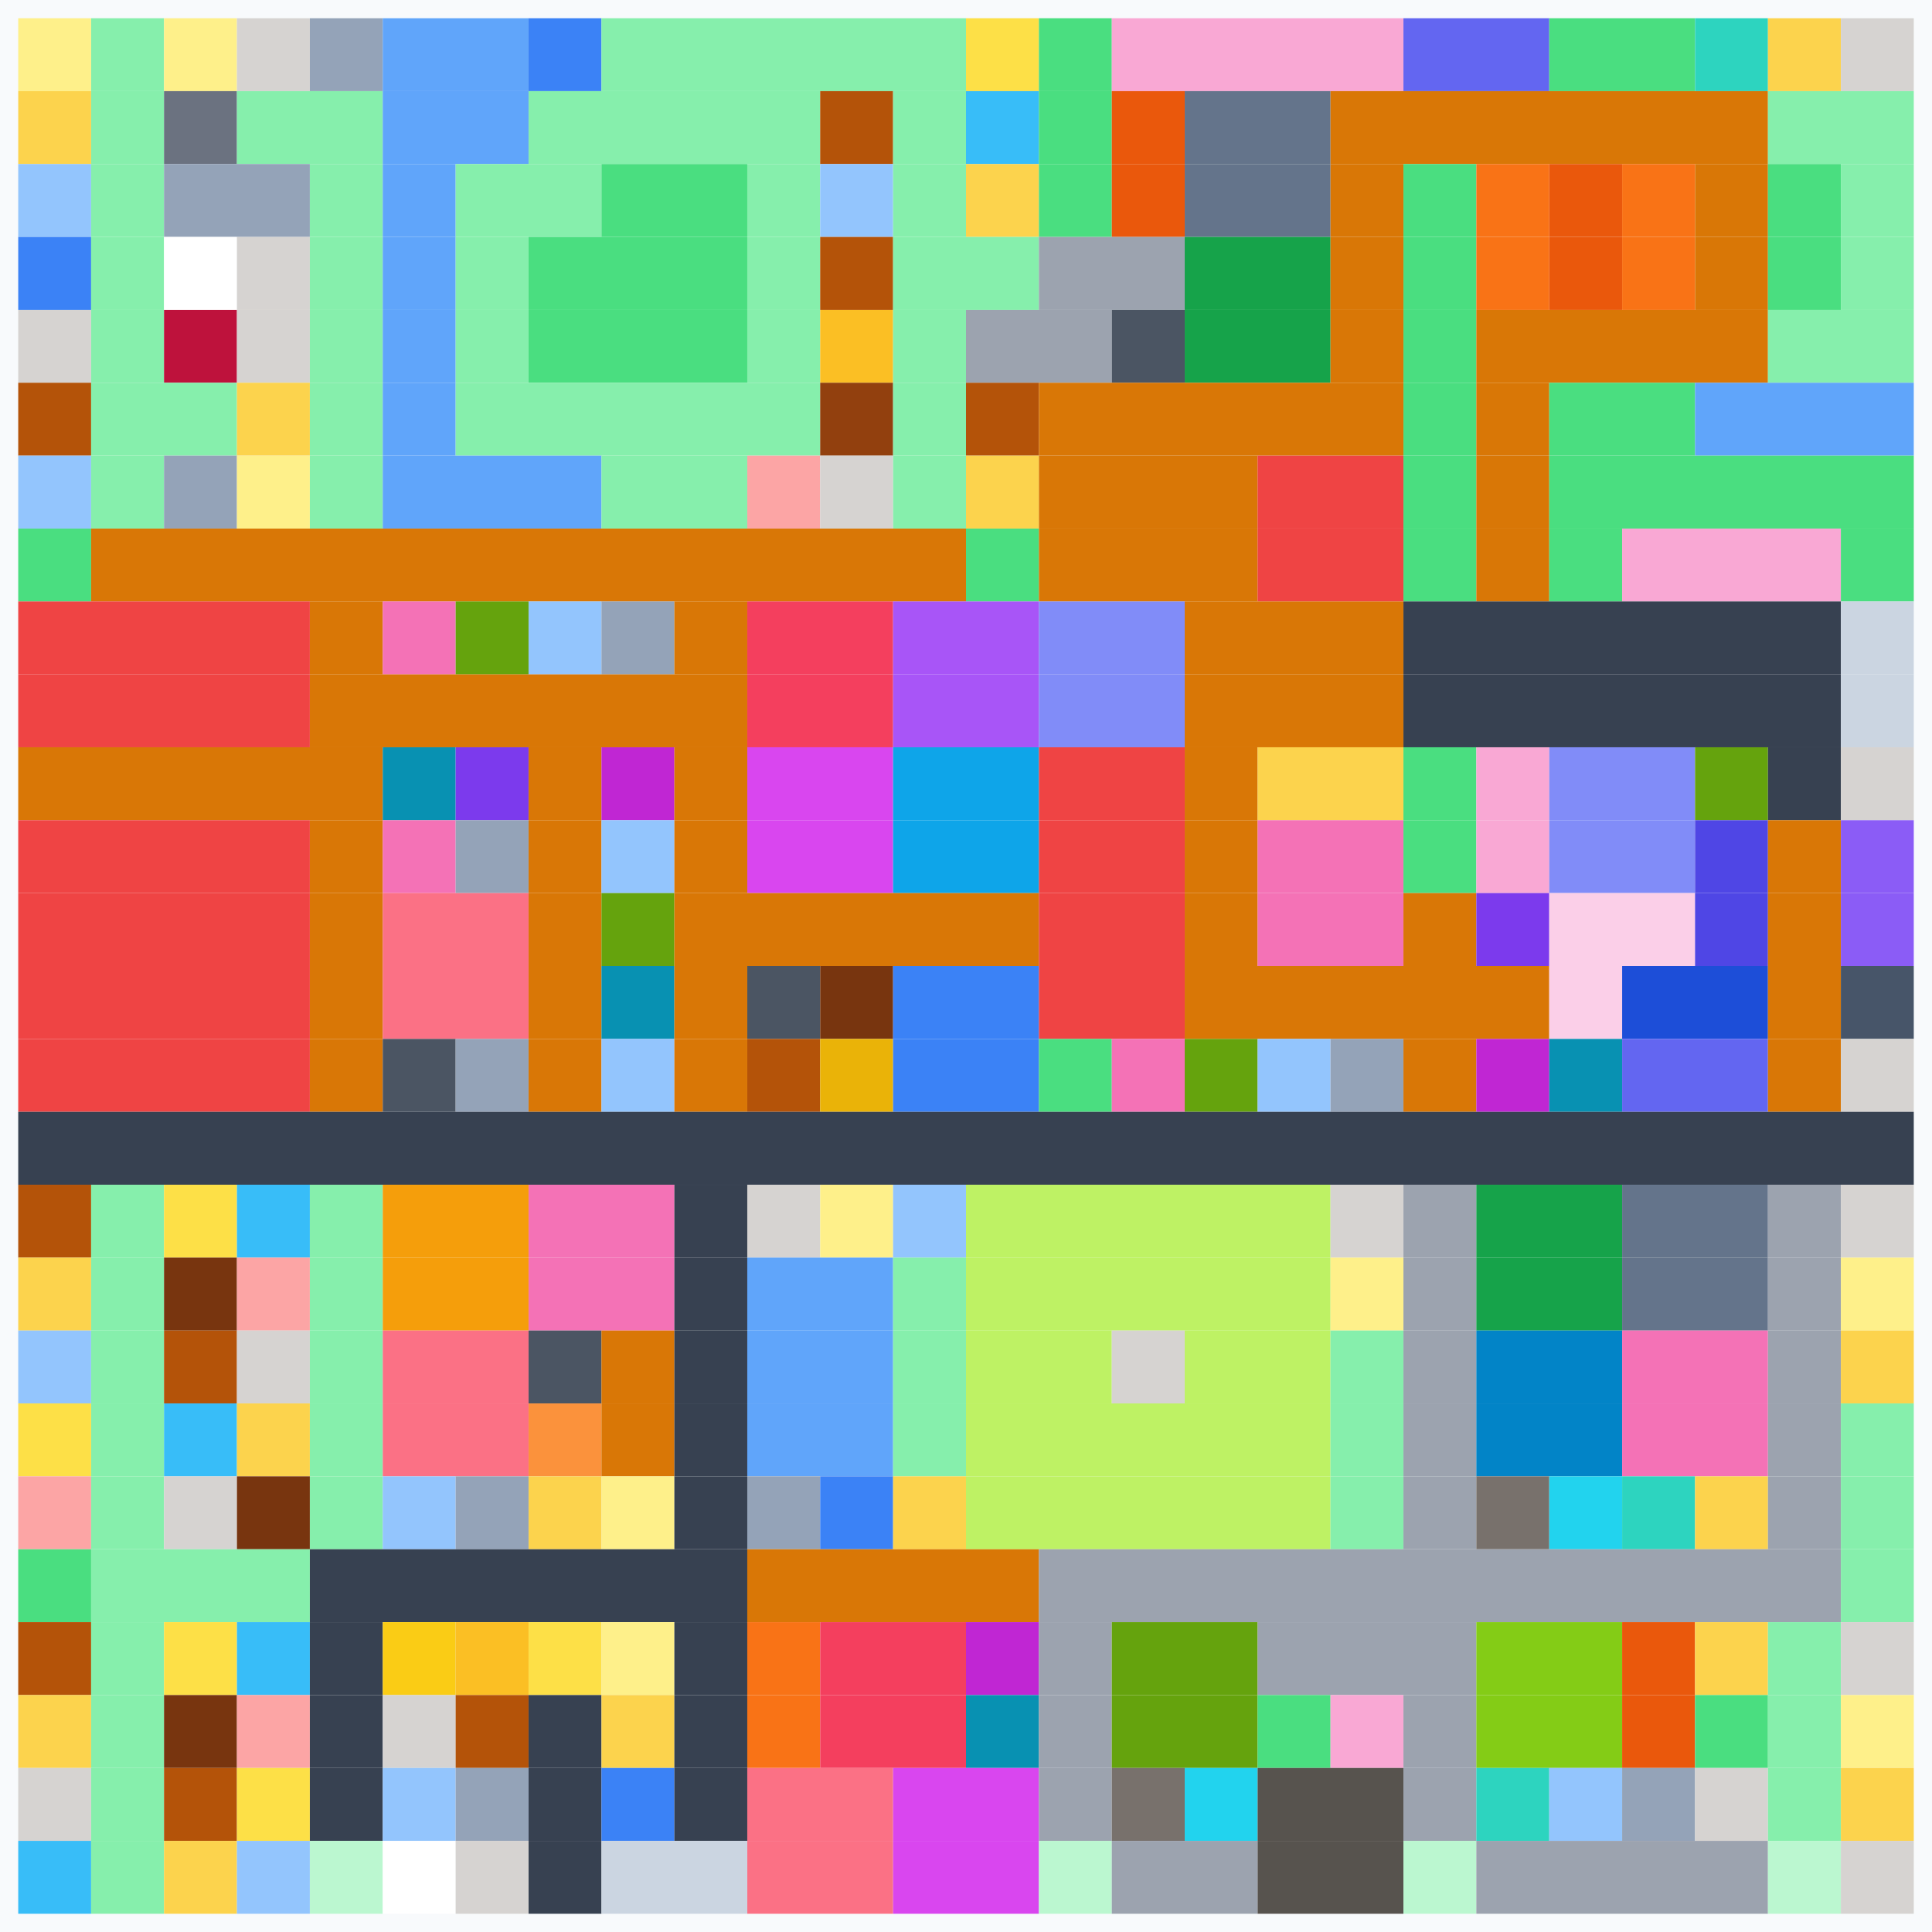
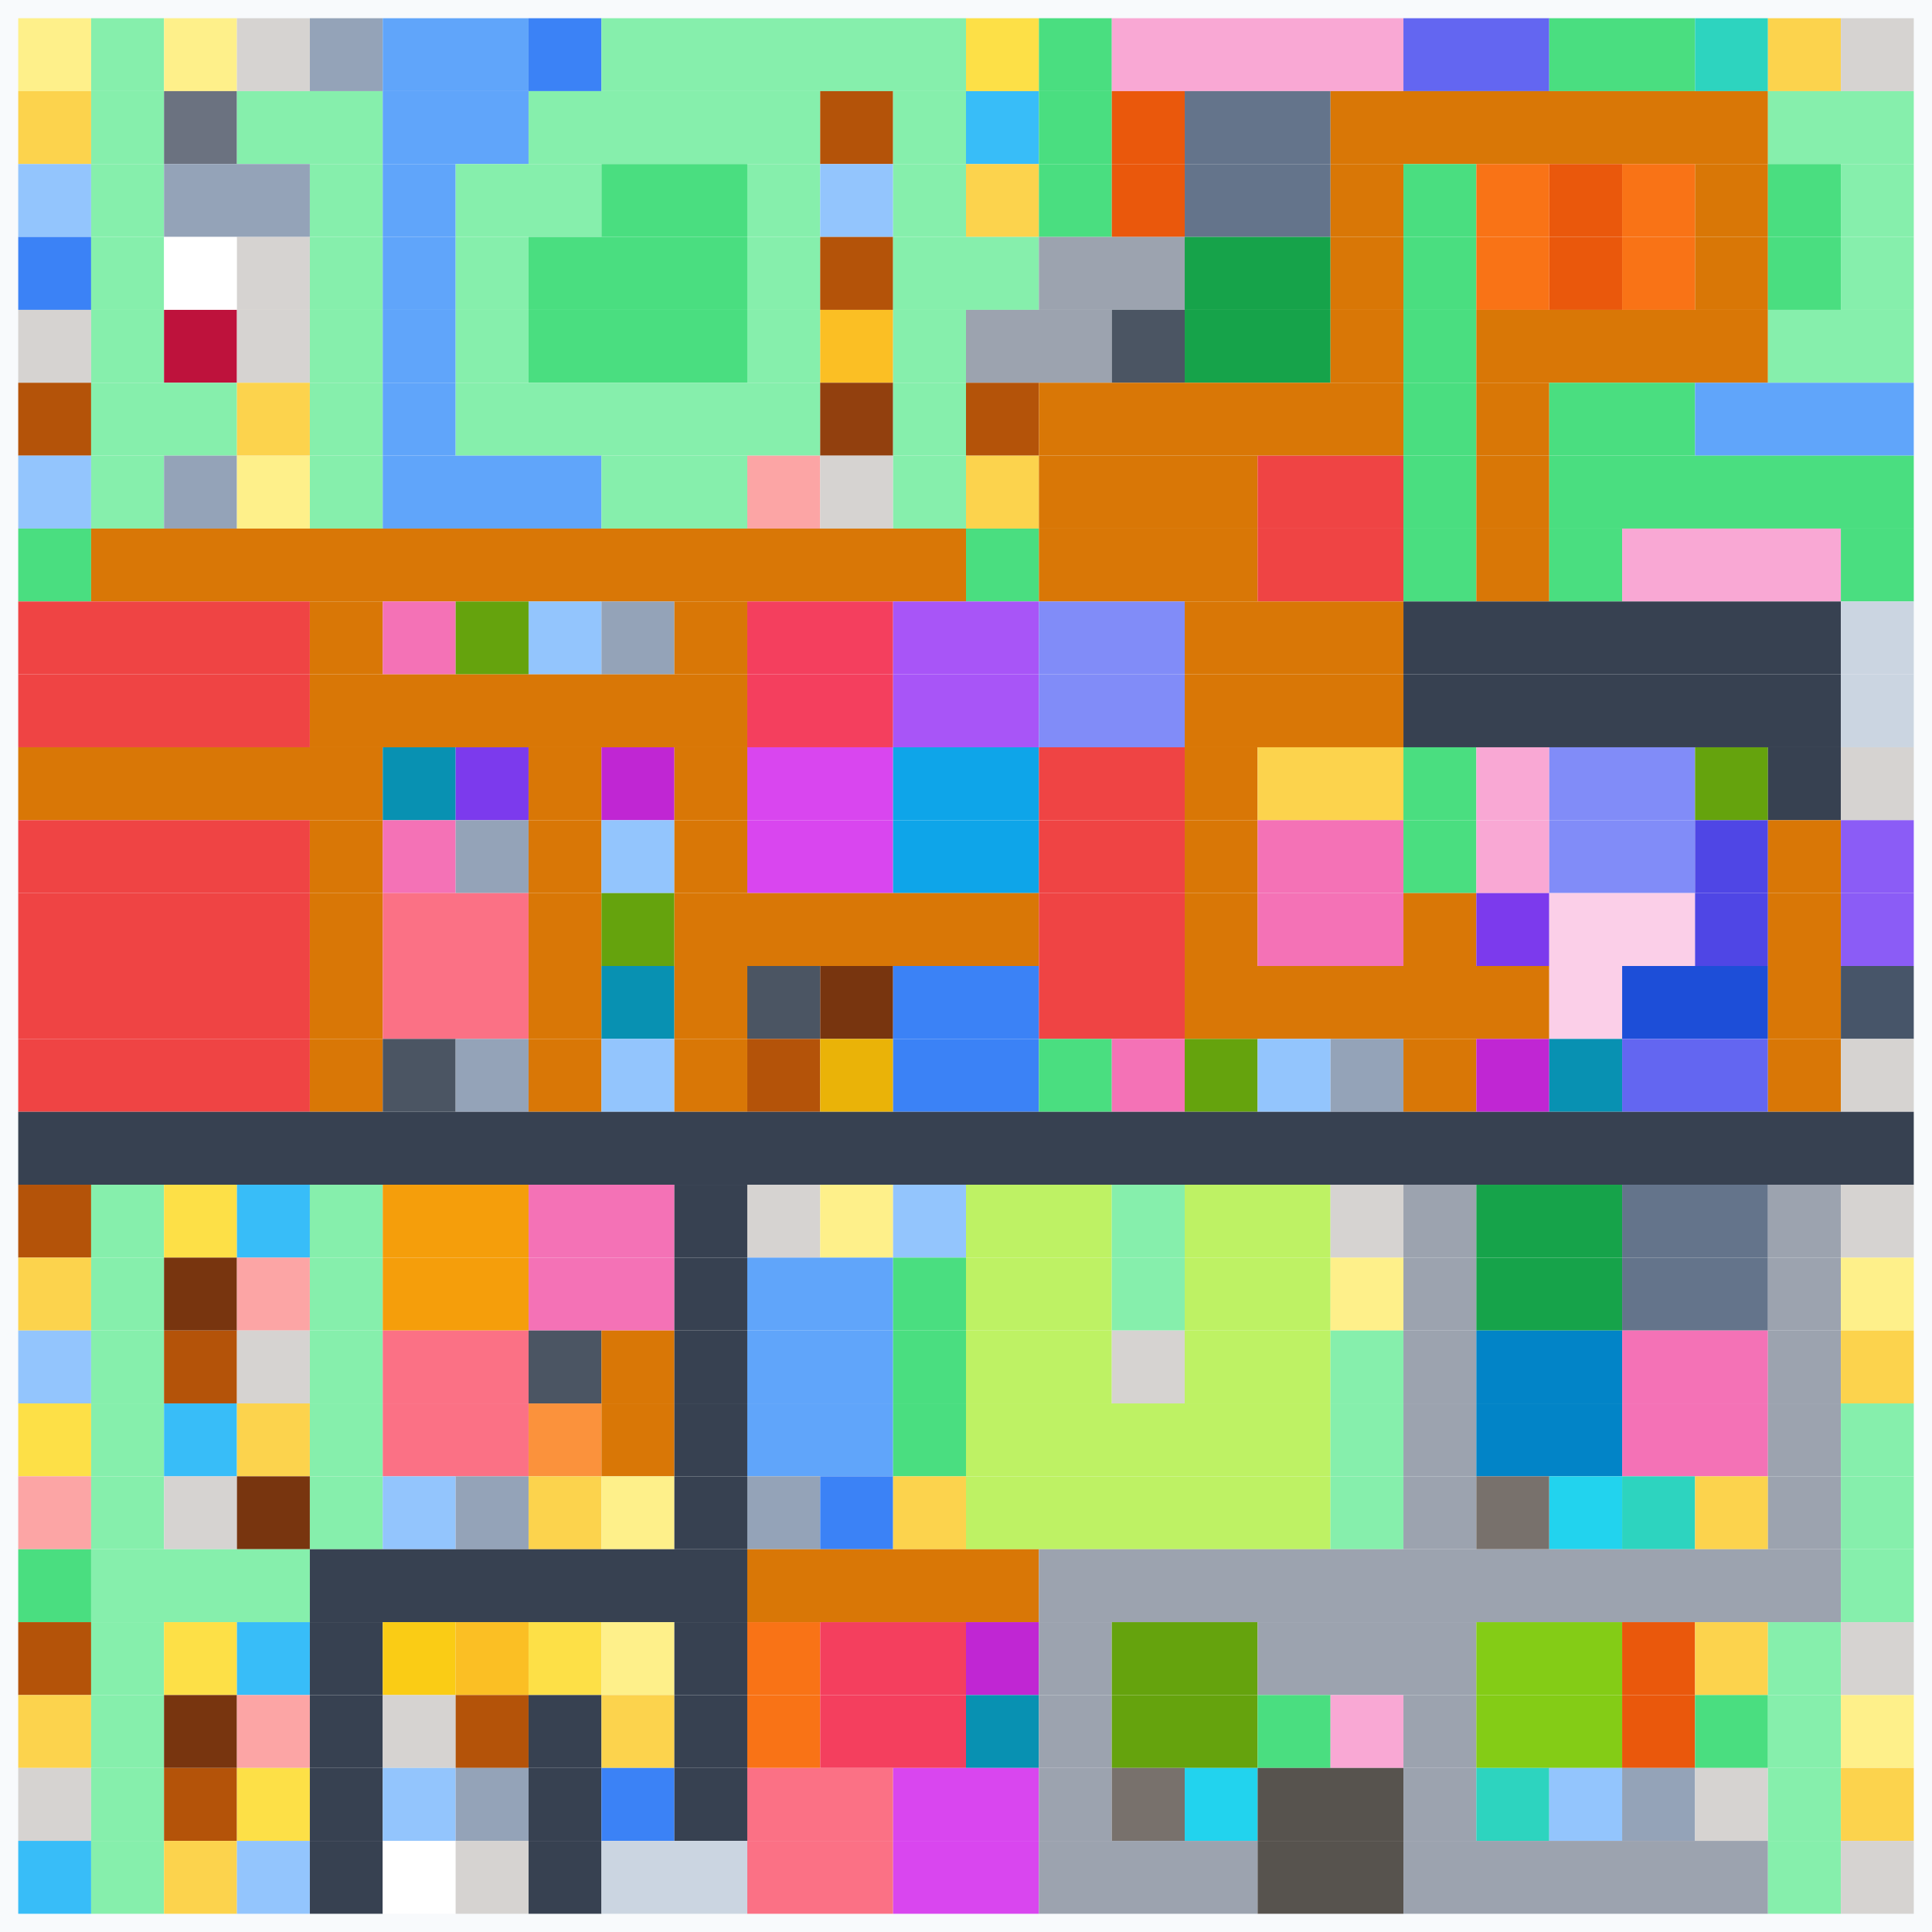
<svg xmlns="http://www.w3.org/2000/svg" viewBox="0 0 212 212" width="212" height="212" role="img" aria-label="口袋學院物語2 百靈山丘完美佈局縮圖">
  <rect width="212" height="212" fill="#f8fafc" />
  <rect x="2" y="2" width="8" height="8" fill="#fef08a" />
  <rect x="10" y="2" width="8" height="8" fill="#86efac" />
  <rect x="18" y="2" width="8" height="8" fill="#fef08a" />
  <rect x="26" y="2" width="8" height="8" fill="#d6d3d1" />
  <rect x="34" y="2" width="8" height="8" fill="#94a3b8" />
  <rect x="42" y="2" width="16" height="8" fill="#60a5fa" />
  <rect x="58" y="2" width="8" height="8" fill="#3b82f6" />
  <rect x="66" y="2" width="40" height="8" fill="#86efac" />
  <rect x="106" y="2" width="8" height="8" fill="#fde047" />
  <rect x="114" y="2" width="8" height="8" fill="#4ade80" />
  <rect x="122" y="2" width="32" height="8" fill="#f9a8d4" />
  <rect x="154" y="2" width="16" height="8" fill="#6366f1" />
  <rect x="170" y="2" width="16" height="8" fill="#4ade80" />
  <rect x="186" y="2" width="8" height="8" fill="#2dd4bf" />
  <rect x="194" y="2" width="8" height="8" fill="#fcd34d" />
  <rect x="202" y="2" width="8" height="8" fill="#d6d3d1" />
  <rect x="2" y="10" width="8" height="8" fill="#fcd34d" />
  <rect x="10" y="10" width="8" height="8" fill="#86efac" />
  <rect x="18" y="10" width="8" height="8" fill="#6b7280" />
  <rect x="26" y="10" width="16" height="8" fill="#86efac" />
  <rect x="42" y="10" width="16" height="8" fill="#60a5fa" />
  <rect x="58" y="10" width="32" height="8" fill="#86efac" />
  <rect x="90" y="10" width="8" height="8" fill="#b45309" />
  <rect x="98" y="10" width="8" height="8" fill="#86efac" />
  <rect x="106" y="10" width="8" height="8" fill="#38bdf8" />
  <rect x="114" y="10" width="8" height="8" fill="#4ade80" />
  <rect x="122" y="10" width="8" height="8" fill="#ea580c" />
  <rect x="130" y="10" width="16" height="8" fill="#64748b" />
  <rect x="146" y="10" width="48" height="8" fill="#d97706" />
  <rect x="194" y="10" width="16" height="8" fill="#86efac" />
  <rect x="2" y="18" width="8" height="8" fill="#93c5fd" />
  <rect x="10" y="18" width="8" height="8" fill="#86efac" />
  <rect x="18" y="18" width="16" height="8" fill="#94a3b8" />
  <rect x="34" y="18" width="8" height="8" fill="#86efac" />
  <rect x="42" y="18" width="8" height="8" fill="#60a5fa" />
  <rect x="50" y="18" width="16" height="8" fill="#86efac" />
  <rect x="66" y="18" width="16" height="8" fill="#4ade80" />
  <rect x="82" y="18" width="8" height="8" fill="#86efac" />
  <rect x="90" y="18" width="8" height="8" fill="#93c5fd" />
  <rect x="98" y="18" width="8" height="8" fill="#86efac" />
  <rect x="106" y="18" width="8" height="8" fill="#fcd34d" />
  <rect x="114" y="18" width="8" height="8" fill="#4ade80" />
  <rect x="122" y="18" width="8" height="8" fill="#ea580c" />
  <rect x="130" y="18" width="16" height="8" fill="#64748b" />
  <rect x="146" y="18" width="8" height="8" fill="#d97706" />
  <rect x="154" y="18" width="8" height="8" fill="#4ade80" />
  <rect x="162" y="18" width="8" height="8" fill="#f97316" />
  <rect x="170" y="18" width="8" height="8" fill="#ea580c" />
  <rect x="178" y="18" width="8" height="8" fill="#f97316" />
  <rect x="186" y="18" width="8" height="8" fill="#d97706" />
  <rect x="194" y="18" width="8" height="8" fill="#4ade80" />
  <rect x="202" y="18" width="8" height="8" fill="#86efac" />
  <rect x="2" y="26" width="8" height="8" fill="#3b82f6" />
  <rect x="10" y="26" width="8" height="8" fill="#86efac" />
  <rect x="18" y="26" width="8" height="8" fill="#ffffff" />
  <rect x="26" y="26" width="8" height="8" fill="#d6d3d1" />
  <rect x="34" y="26" width="8" height="8" fill="#86efac" />
  <rect x="42" y="26" width="8" height="8" fill="#60a5fa" />
  <rect x="50" y="26" width="8" height="8" fill="#86efac" />
  <rect x="58" y="26" width="24" height="8" fill="#4ade80" />
  <rect x="82" y="26" width="8" height="8" fill="#86efac" />
  <rect x="90" y="26" width="8" height="8" fill="#b45309" />
  <rect x="98" y="26" width="16" height="8" fill="#86efac" />
  <rect x="114" y="26" width="16" height="8" fill="#9ca3af" />
  <rect x="130" y="26" width="16" height="8" fill="#16a34a" />
  <rect x="146" y="26" width="8" height="8" fill="#d97706" />
  <rect x="154" y="26" width="8" height="8" fill="#4ade80" />
  <rect x="162" y="26" width="8" height="8" fill="#f97316" />
  <rect x="170" y="26" width="8" height="8" fill="#ea580c" />
  <rect x="178" y="26" width="8" height="8" fill="#f97316" />
  <rect x="186" y="26" width="8" height="8" fill="#d97706" />
  <rect x="194" y="26" width="8" height="8" fill="#4ade80" />
  <rect x="202" y="26" width="8" height="8" fill="#86efac" />
  <rect x="2" y="34" width="8" height="8" fill="#d6d3d1" />
  <rect x="10" y="34" width="8" height="8" fill="#86efac" />
  <rect x="18" y="34" width="8" height="8" fill="#be123c" />
  <rect x="26" y="34" width="8" height="8" fill="#d6d3d1" />
  <rect x="34" y="34" width="8" height="8" fill="#86efac" />
  <rect x="42" y="34" width="8" height="8" fill="#60a5fa" />
  <rect x="50" y="34" width="8" height="8" fill="#86efac" />
  <rect x="58" y="34" width="24" height="8" fill="#4ade80" />
  <rect x="82" y="34" width="8" height="8" fill="#86efac" />
  <rect x="90" y="34" width="8" height="8" fill="#fbbf24" />
  <rect x="98" y="34" width="8" height="8" fill="#86efac" />
  <rect x="106" y="34" width="16" height="8" fill="#9ca3af" />
  <rect x="122" y="34" width="8" height="8" fill="#4b5563" />
  <rect x="130" y="34" width="16" height="8" fill="#16a34a" />
  <rect x="146" y="34" width="8" height="8" fill="#d97706" />
  <rect x="154" y="34" width="8" height="8" fill="#4ade80" />
  <rect x="162" y="34" width="32" height="8" fill="#d97706" />
  <rect x="194" y="34" width="16" height="8" fill="#86efac" />
  <rect x="2" y="42" width="8" height="8" fill="#b45309" />
  <rect x="10" y="42" width="16" height="8" fill="#86efac" />
  <rect x="26" y="42" width="8" height="8" fill="#fcd34d" />
  <rect x="34" y="42" width="8" height="8" fill="#86efac" />
  <rect x="42" y="42" width="8" height="8" fill="#60a5fa" />
  <rect x="50" y="42" width="40" height="8" fill="#86efac" />
  <rect x="90" y="42" width="8" height="8" fill="#92400e" />
  <rect x="98" y="42" width="8" height="8" fill="#86efac" />
  <rect x="106" y="42" width="8" height="8" fill="#b45309" />
  <rect x="114" y="42" width="40" height="8" fill="#d97706" />
  <rect x="154" y="42" width="8" height="8" fill="#4ade80" />
  <rect x="162" y="42" width="8" height="8" fill="#d97706" />
  <rect x="170" y="42" width="16" height="8" fill="#4ade80" />
  <rect x="186" y="42" width="24" height="8" fill="#60a5fa" />
  <rect x="2" y="50" width="8" height="8" fill="#93c5fd" />
  <rect x="10" y="50" width="8" height="8" fill="#86efac" />
  <rect x="18" y="50" width="8" height="8" fill="#94a3b8" />
  <rect x="26" y="50" width="8" height="8" fill="#fef08a" />
  <rect x="34" y="50" width="8" height="8" fill="#86efac" />
  <rect x="42" y="50" width="24" height="8" fill="#60a5fa" />
  <rect x="66" y="50" width="16" height="8" fill="#86efac" />
  <rect x="82" y="50" width="8" height="8" fill="#fca5a5" />
  <rect x="90" y="50" width="8" height="8" fill="#d6d3d1" />
  <rect x="98" y="50" width="8" height="8" fill="#86efac" />
  <rect x="106" y="50" width="8" height="8" fill="#fcd34d" />
  <rect x="114" y="50" width="24" height="8" fill="#d97706" />
  <rect x="138" y="50" width="16" height="8" fill="#ef4444" />
  <rect x="154" y="50" width="8" height="8" fill="#4ade80" />
  <rect x="162" y="50" width="8" height="8" fill="#d97706" />
  <rect x="170" y="50" width="40" height="8" fill="#4ade80" />
  <rect x="2" y="58" width="8" height="8" fill="#4ade80" />
  <rect x="10" y="58" width="96" height="8" fill="#d97706" />
  <rect x="106" y="58" width="8" height="8" fill="#4ade80" />
  <rect x="114" y="58" width="24" height="8" fill="#d97706" />
  <rect x="138" y="58" width="16" height="8" fill="#ef4444" />
  <rect x="154" y="58" width="8" height="8" fill="#4ade80" />
  <rect x="162" y="58" width="8" height="8" fill="#d97706" />
  <rect x="170" y="58" width="8" height="8" fill="#4ade80" />
  <rect x="178" y="58" width="24" height="8" fill="#f9a8d4" />
  <rect x="202" y="58" width="8" height="8" fill="#4ade80" />
  <rect x="2" y="66" width="32" height="8" fill="#ef4444" />
  <rect x="34" y="66" width="8" height="8" fill="#d97706" />
  <rect x="42" y="66" width="8" height="8" fill="#f472b6" />
  <rect x="50" y="66" width="8" height="8" fill="#65a30d" />
  <rect x="58" y="66" width="8" height="8" fill="#93c5fd" />
  <rect x="66" y="66" width="8" height="8" fill="#94a3b8" />
  <rect x="74" y="66" width="8" height="8" fill="#d97706" />
  <rect x="82" y="66" width="16" height="8" fill="#f43f5e" />
  <rect x="98" y="66" width="16" height="8" fill="#a855f7" />
  <rect x="114" y="66" width="16" height="8" fill="#818cf8" />
  <rect x="130" y="66" width="24" height="8" fill="#d97706" />
  <rect x="154" y="66" width="48" height="8" fill="#374151" />
  <rect x="202" y="66" width="8" height="8" fill="#cbd5e1" />
  <rect x="2" y="74" width="32" height="8" fill="#ef4444" />
  <rect x="34" y="74" width="48" height="8" fill="#d97706" />
  <rect x="82" y="74" width="16" height="8" fill="#f43f5e" />
  <rect x="98" y="74" width="16" height="8" fill="#a855f7" />
  <rect x="114" y="74" width="16" height="8" fill="#818cf8" />
  <rect x="130" y="74" width="24" height="8" fill="#d97706" />
  <rect x="154" y="74" width="48" height="8" fill="#374151" />
  <rect x="202" y="74" width="8" height="8" fill="#cbd5e1" />
  <rect x="2" y="82" width="40" height="8" fill="#d97706" />
  <rect x="42" y="82" width="8" height="8" fill="#0891b2" />
  <rect x="50" y="82" width="8" height="8" fill="#7c3aed" />
  <rect x="58" y="82" width="8" height="8" fill="#d97706" />
  <rect x="66" y="82" width="8" height="8" fill="#c026d3" />
  <rect x="74" y="82" width="8" height="8" fill="#d97706" />
  <rect x="82" y="82" width="16" height="8" fill="#d946ef" />
  <rect x="98" y="82" width="16" height="8" fill="#0ea5e9" />
  <rect x="114" y="82" width="16" height="8" fill="#ef4444" />
  <rect x="130" y="82" width="8" height="8" fill="#d97706" />
  <rect x="138" y="82" width="16" height="8" fill="#fcd34d" />
  <rect x="154" y="82" width="8" height="8" fill="#4ade80" />
  <rect x="162" y="82" width="8" height="8" fill="#f9a8d4" />
  <rect x="170" y="82" width="16" height="8" fill="#818cf8" />
  <rect x="186" y="82" width="8" height="8" fill="#65a30d" />
  <rect x="194" y="82" width="8" height="8" fill="#374151" />
  <rect x="202" y="82" width="8" height="8" fill="#d6d3d1" />
  <rect x="2" y="90" width="32" height="8" fill="#ef4444" />
  <rect x="34" y="90" width="8" height="8" fill="#d97706" />
  <rect x="42" y="90" width="8" height="8" fill="#f472b6" />
  <rect x="50" y="90" width="8" height="8" fill="#94a3b8" />
  <rect x="58" y="90" width="8" height="8" fill="#d97706" />
  <rect x="66" y="90" width="8" height="8" fill="#93c5fd" />
  <rect x="74" y="90" width="8" height="8" fill="#d97706" />
  <rect x="82" y="90" width="16" height="8" fill="#d946ef" />
  <rect x="98" y="90" width="16" height="8" fill="#0ea5e9" />
  <rect x="114" y="90" width="16" height="8" fill="#ef4444" />
  <rect x="130" y="90" width="8" height="8" fill="#d97706" />
  <rect x="138" y="90" width="16" height="8" fill="#f472b6" />
  <rect x="154" y="90" width="8" height="8" fill="#4ade80" />
  <rect x="162" y="90" width="8" height="8" fill="#f9a8d4" />
  <rect x="170" y="90" width="16" height="8" fill="#818cf8" />
  <rect x="186" y="90" width="8" height="8" fill="#4f46e5" />
  <rect x="194" y="90" width="8" height="8" fill="#d97706" />
  <rect x="202" y="90" width="8" height="8" fill="#8b5cf6" />
  <rect x="2" y="98" width="32" height="8" fill="#ef4444" />
  <rect x="34" y="98" width="8" height="8" fill="#d97706" />
  <rect x="42" y="98" width="16" height="8" fill="#fb7185" />
  <rect x="58" y="98" width="8" height="8" fill="#d97706" />
  <rect x="66" y="98" width="8" height="8" fill="#65a30d" />
  <rect x="74" y="98" width="40" height="8" fill="#d97706" />
  <rect x="114" y="98" width="16" height="8" fill="#ef4444" />
  <rect x="130" y="98" width="8" height="8" fill="#d97706" />
  <rect x="138" y="98" width="16" height="8" fill="#f472b6" />
  <rect x="154" y="98" width="8" height="8" fill="#d97706" />
  <rect x="162" y="98" width="8" height="8" fill="#7c3aed" />
  <rect x="170" y="98" width="16" height="8" fill="#fbcfe8" />
  <rect x="186" y="98" width="8" height="8" fill="#4f46e5" />
  <rect x="194" y="98" width="8" height="8" fill="#d97706" />
  <rect x="202" y="98" width="8" height="8" fill="#8b5cf6" />
  <rect x="2" y="106" width="32" height="8" fill="#ef4444" />
  <rect x="34" y="106" width="8" height="8" fill="#d97706" />
  <rect x="42" y="106" width="16" height="8" fill="#fb7185" />
  <rect x="58" y="106" width="8" height="8" fill="#d97706" />
  <rect x="66" y="106" width="8" height="8" fill="#0891b2" />
  <rect x="74" y="106" width="8" height="8" fill="#d97706" />
  <rect x="82" y="106" width="8" height="8" fill="#4b5563" />
  <rect x="90" y="106" width="8" height="8" fill="#78350f" />
  <rect x="98" y="106" width="16" height="8" fill="#3b82f6" />
  <rect x="114" y="106" width="16" height="8" fill="#ef4444" />
  <rect x="130" y="106" width="40" height="8" fill="#d97706" />
  <rect x="170" y="106" width="8" height="8" fill="#fbcfe8" />
  <rect x="178" y="106" width="16" height="8" fill="#1d4ed8" />
  <rect x="194" y="106" width="8" height="8" fill="#d97706" />
  <rect x="202" y="106" width="8" height="8" fill="#475569" />
  <rect x="2" y="114" width="32" height="8" fill="#ef4444" />
  <rect x="34" y="114" width="8" height="8" fill="#d97706" />
  <rect x="42" y="114" width="8" height="8" fill="#4b5563" />
  <rect x="50" y="114" width="8" height="8" fill="#94a3b8" />
  <rect x="58" y="114" width="8" height="8" fill="#d97706" />
  <rect x="66" y="114" width="8" height="8" fill="#93c5fd" />
  <rect x="74" y="114" width="8" height="8" fill="#d97706" />
  <rect x="82" y="114" width="8" height="8" fill="#b45309" />
  <rect x="90" y="114" width="8" height="8" fill="#eab308" />
  <rect x="98" y="114" width="16" height="8" fill="#3b82f6" />
  <rect x="114" y="114" width="8" height="8" fill="#4ade80" />
  <rect x="122" y="114" width="8" height="8" fill="#f472b6" />
  <rect x="130" y="114" width="8" height="8" fill="#65a30d" />
  <rect x="138" y="114" width="8" height="8" fill="#93c5fd" />
  <rect x="146" y="114" width="8" height="8" fill="#94a3b8" />
  <rect x="154" y="114" width="8" height="8" fill="#d97706" />
  <rect x="162" y="114" width="8" height="8" fill="#c026d3" />
  <rect x="170" y="114" width="8" height="8" fill="#0891b2" />
  <rect x="178" y="114" width="16" height="8" fill="#6366f1" />
  <rect x="194" y="114" width="8" height="8" fill="#d97706" />
  <rect x="202" y="114" width="8" height="8" fill="#d6d3d1" />
  <rect x="2" y="122" width="208" height="8" fill="#374151" />
  <rect x="2" y="130" width="8" height="8" fill="#b45309" />
  <rect x="10" y="130" width="8" height="8" fill="#86efac" />
  <rect x="18" y="130" width="8" height="8" fill="#fde047" />
  <rect x="26" y="130" width="8" height="8" fill="#38bdf8" />
  <rect x="34" y="130" width="8" height="8" fill="#86efac" />
  <rect x="42" y="130" width="16" height="8" fill="#f59e0b" />
  <rect x="58" y="130" width="16" height="8" fill="#f472b6" />
  <rect x="74" y="130" width="8" height="8" fill="#374151" />
  <rect x="82" y="130" width="8" height="8" fill="#d6d3d1" />
  <rect x="90" y="130" width="8" height="8" fill="#fef08a" />
  <rect x="98" y="130" width="8" height="8" fill="#93c5fd" />
-   <rect x="106" y="130" width="40" height="8" fill="#bef264" />
+   <rect x="106" y="130" width="16" height="8" fill="#bef264" />
+   <rect x="122" y="130" width="8" height="8" fill="#86efac" />
+   <rect x="130" y="130" width="16" height="8" fill="#bef264" />
  <rect x="146" y="130" width="8" height="8" fill="#d6d3d1" />
  <rect x="154" y="130" width="8" height="8" fill="#9ca3af" />
  <rect x="162" y="130" width="16" height="8" fill="#16a34a" />
  <rect x="178" y="130" width="16" height="8" fill="#64748b" />
  <rect x="194" y="130" width="8" height="8" fill="#9ca3af" />
  <rect x="202" y="130" width="8" height="8" fill="#d6d3d1" />
  <rect x="2" y="138" width="8" height="8" fill="#fcd34d" />
  <rect x="10" y="138" width="8" height="8" fill="#86efac" />
  <rect x="18" y="138" width="8" height="8" fill="#78350f" />
  <rect x="26" y="138" width="8" height="8" fill="#fca5a5" />
  <rect x="34" y="138" width="8" height="8" fill="#86efac" />
  <rect x="42" y="138" width="16" height="8" fill="#f59e0b" />
  <rect x="58" y="138" width="16" height="8" fill="#f472b6" />
  <rect x="74" y="138" width="8" height="8" fill="#374151" />
  <rect x="82" y="138" width="16" height="8" fill="#60a5fa" />
-   <rect x="98" y="138" width="8" height="8" fill="#86efac" />
-   <rect x="106" y="138" width="40" height="8" fill="#bef264" />
+   <rect x="98" y="138" width="8" height="8" fill="#4ade80" />
+   <rect x="106" y="138" width="16" height="8" fill="#bef264" />
+   <rect x="122" y="138" width="8" height="8" fill="#86efac" />
+   <rect x="130" y="138" width="16" height="8" fill="#bef264" />
  <rect x="146" y="138" width="8" height="8" fill="#fef08a" />
  <rect x="154" y="138" width="8" height="8" fill="#9ca3af" />
  <rect x="162" y="138" width="16" height="8" fill="#16a34a" />
  <rect x="178" y="138" width="16" height="8" fill="#64748b" />
  <rect x="194" y="138" width="8" height="8" fill="#9ca3af" />
  <rect x="202" y="138" width="8" height="8" fill="#fef08a" />
  <rect x="2" y="146" width="8" height="8" fill="#93c5fd" />
  <rect x="10" y="146" width="8" height="8" fill="#86efac" />
  <rect x="18" y="146" width="8" height="8" fill="#b45309" />
  <rect x="26" y="146" width="8" height="8" fill="#d6d3d1" />
  <rect x="34" y="146" width="8" height="8" fill="#86efac" />
  <rect x="42" y="146" width="16" height="8" fill="#fb7185" />
  <rect x="58" y="146" width="8" height="8" fill="#4b5563" />
  <rect x="66" y="146" width="8" height="8" fill="#d97706" />
  <rect x="74" y="146" width="8" height="8" fill="#374151" />
  <rect x="82" y="146" width="16" height="8" fill="#60a5fa" />
-   <rect x="98" y="146" width="8" height="8" fill="#86efac" />
+   <rect x="98" y="146" width="8" height="8" fill="#4ade80" />
  <rect x="106" y="146" width="16" height="8" fill="#bef264" />
  <rect x="122" y="146" width="8" height="8" fill="#d6d3d1" />
  <rect x="130" y="146" width="16" height="8" fill="#bef264" />
  <rect x="146" y="146" width="8" height="8" fill="#86efac" />
  <rect x="154" y="146" width="8" height="8" fill="#9ca3af" />
  <rect x="162" y="146" width="16" height="8" fill="#0284c7" />
  <rect x="178" y="146" width="16" height="8" fill="#f472b6" />
  <rect x="194" y="146" width="8" height="8" fill="#9ca3af" />
  <rect x="202" y="146" width="8" height="8" fill="#fcd34d" />
  <rect x="2" y="154" width="8" height="8" fill="#fde047" />
  <rect x="10" y="154" width="8" height="8" fill="#86efac" />
  <rect x="18" y="154" width="8" height="8" fill="#38bdf8" />
  <rect x="26" y="154" width="8" height="8" fill="#fcd34d" />
  <rect x="34" y="154" width="8" height="8" fill="#86efac" />
  <rect x="42" y="154" width="16" height="8" fill="#fb7185" />
  <rect x="58" y="154" width="8" height="8" fill="#fb923c" />
  <rect x="66" y="154" width="8" height="8" fill="#d97706" />
  <rect x="74" y="154" width="8" height="8" fill="#374151" />
  <rect x="82" y="154" width="16" height="8" fill="#60a5fa" />
-   <rect x="98" y="154" width="8" height="8" fill="#86efac" />
+   <rect x="98" y="154" width="8" height="8" fill="#4ade80" />
  <rect x="106" y="154" width="40" height="8" fill="#bef264" />
  <rect x="146" y="154" width="8" height="8" fill="#86efac" />
  <rect x="154" y="154" width="8" height="8" fill="#9ca3af" />
  <rect x="162" y="154" width="16" height="8" fill="#0284c7" />
  <rect x="178" y="154" width="16" height="8" fill="#f472b6" />
  <rect x="194" y="154" width="8" height="8" fill="#9ca3af" />
  <rect x="202" y="154" width="8" height="8" fill="#86efac" />
  <rect x="2" y="162" width="8" height="8" fill="#fca5a5" />
  <rect x="10" y="162" width="8" height="8" fill="#86efac" />
  <rect x="18" y="162" width="8" height="8" fill="#d6d3d1" />
  <rect x="26" y="162" width="8" height="8" fill="#78350f" />
  <rect x="34" y="162" width="8" height="8" fill="#86efac" />
  <rect x="42" y="162" width="8" height="8" fill="#93c5fd" />
  <rect x="50" y="162" width="8" height="8" fill="#94a3b8" />
  <rect x="58" y="162" width="8" height="8" fill="#fcd34d" />
  <rect x="66" y="162" width="8" height="8" fill="#fef08a" />
  <rect x="74" y="162" width="8" height="8" fill="#374151" />
  <rect x="82" y="162" width="8" height="8" fill="#94a3b8" />
  <rect x="90" y="162" width="8" height="8" fill="#3b82f6" />
  <rect x="98" y="162" width="8" height="8" fill="#fcd34d" />
  <rect x="106" y="162" width="40" height="8" fill="#bef264" />
  <rect x="146" y="162" width="8" height="8" fill="#86efac" />
  <rect x="154" y="162" width="8" height="8" fill="#9ca3af" />
  <rect x="162" y="162" width="8" height="8" fill="#78716c" />
  <rect x="170" y="162" width="8" height="8" fill="#22d3ee" />
  <rect x="178" y="162" width="8" height="8" fill="#2dd4bf" />
  <rect x="186" y="162" width="8" height="8" fill="#fcd34d" />
  <rect x="194" y="162" width="8" height="8" fill="#9ca3af" />
  <rect x="202" y="162" width="8" height="8" fill="#86efac" />
  <rect x="2" y="170" width="8" height="8" fill="#4ade80" />
  <rect x="10" y="170" width="24" height="8" fill="#86efac" />
  <rect x="34" y="170" width="48" height="8" fill="#374151" />
  <rect x="82" y="170" width="32" height="8" fill="#d97706" />
  <rect x="114" y="170" width="88" height="8" fill="#9ca3af" />
  <rect x="202" y="170" width="8" height="8" fill="#86efac" />
  <rect x="2" y="178" width="8" height="8" fill="#b45309" />
  <rect x="10" y="178" width="8" height="8" fill="#86efac" />
  <rect x="18" y="178" width="8" height="8" fill="#fde047" />
  <rect x="26" y="178" width="8" height="8" fill="#38bdf8" />
  <rect x="34" y="178" width="8" height="8" fill="#374151" />
  <rect x="42" y="178" width="8" height="8" fill="#facc15" />
  <rect x="50" y="178" width="8" height="8" fill="#fbbf24" />
  <rect x="58" y="178" width="8" height="8" fill="#fde047" />
  <rect x="66" y="178" width="8" height="8" fill="#fef08a" />
  <rect x="74" y="178" width="8" height="8" fill="#374151" />
  <rect x="82" y="178" width="8" height="8" fill="#f97316" />
  <rect x="90" y="178" width="16" height="8" fill="#f43f5e" />
  <rect x="106" y="178" width="8" height="8" fill="#c026d3" />
  <rect x="114" y="178" width="8" height="8" fill="#9ca3af" />
  <rect x="122" y="178" width="16" height="8" fill="#65a30d" />
  <rect x="138" y="178" width="24" height="8" fill="#9ca3af" />
  <rect x="162" y="178" width="16" height="8" fill="#84cc16" />
  <rect x="178" y="178" width="8" height="8" fill="#ea580c" />
  <rect x="186" y="178" width="8" height="8" fill="#fcd34d" />
  <rect x="194" y="178" width="8" height="8" fill="#86efac" />
  <rect x="202" y="178" width="8" height="8" fill="#d6d3d1" />
  <rect x="2" y="186" width="8" height="8" fill="#fcd34d" />
  <rect x="10" y="186" width="8" height="8" fill="#86efac" />
  <rect x="18" y="186" width="8" height="8" fill="#78350f" />
  <rect x="26" y="186" width="8" height="8" fill="#fca5a5" />
  <rect x="34" y="186" width="8" height="8" fill="#374151" />
  <rect x="42" y="186" width="8" height="8" fill="#d6d3d1" />
  <rect x="50" y="186" width="8" height="8" fill="#b45309" />
  <rect x="58" y="186" width="8" height="8" fill="#374151" />
  <rect x="66" y="186" width="8" height="8" fill="#fcd34d" />
  <rect x="74" y="186" width="8" height="8" fill="#374151" />
  <rect x="82" y="186" width="8" height="8" fill="#f97316" />
  <rect x="90" y="186" width="16" height="8" fill="#f43f5e" />
  <rect x="106" y="186" width="8" height="8" fill="#0891b2" />
  <rect x="114" y="186" width="8" height="8" fill="#9ca3af" />
  <rect x="122" y="186" width="16" height="8" fill="#65a30d" />
  <rect x="138" y="186" width="8" height="8" fill="#4ade80" />
  <rect x="146" y="186" width="8" height="8" fill="#f9a8d4" />
  <rect x="154" y="186" width="8" height="8" fill="#9ca3af" />
  <rect x="162" y="186" width="16" height="8" fill="#84cc16" />
  <rect x="178" y="186" width="8" height="8" fill="#ea580c" />
  <rect x="186" y="186" width="8" height="8" fill="#4ade80" />
  <rect x="194" y="186" width="8" height="8" fill="#86efac" />
  <rect x="202" y="186" width="8" height="8" fill="#fef08a" />
  <rect x="2" y="194" width="8" height="8" fill="#d6d3d1" />
  <rect x="10" y="194" width="8" height="8" fill="#86efac" />
  <rect x="18" y="194" width="8" height="8" fill="#b45309" />
  <rect x="26" y="194" width="8" height="8" fill="#fde047" />
  <rect x="34" y="194" width="8" height="8" fill="#374151" />
  <rect x="42" y="194" width="8" height="8" fill="#93c5fd" />
  <rect x="50" y="194" width="8" height="8" fill="#94a3b8" />
  <rect x="58" y="194" width="8" height="8" fill="#374151" />
  <rect x="66" y="194" width="8" height="8" fill="#3b82f6" />
  <rect x="74" y="194" width="8" height="8" fill="#374151" />
  <rect x="82" y="194" width="16" height="8" fill="#fb7185" />
  <rect x="98" y="194" width="16" height="8" fill="#d946ef" />
  <rect x="114" y="194" width="8" height="8" fill="#9ca3af" />
  <rect x="122" y="194" width="8" height="8" fill="#78716c" />
  <rect x="130" y="194" width="8" height="8" fill="#22d3ee" />
  <rect x="138" y="194" width="16" height="8" fill="#57534e" />
  <rect x="154" y="194" width="8" height="8" fill="#9ca3af" />
  <rect x="162" y="194" width="8" height="8" fill="#2dd4bf" />
  <rect x="170" y="194" width="8" height="8" fill="#93c5fd" />
  <rect x="178" y="194" width="8" height="8" fill="#94a3b8" />
  <rect x="186" y="194" width="8" height="8" fill="#d6d3d1" />
  <rect x="194" y="194" width="8" height="8" fill="#86efac" />
  <rect x="202" y="194" width="8" height="8" fill="#fcd34d" />
  <rect x="2" y="202" width="8" height="8" fill="#38bdf8" />
  <rect x="10" y="202" width="8" height="8" fill="#86efac" />
  <rect x="18" y="202" width="8" height="8" fill="#fcd34d" />
  <rect x="26" y="202" width="8" height="8" fill="#93c5fd" />
-   <rect x="34" y="202" width="8" height="8" fill="#bbf7d0" />
+   <rect x="34" y="202" width="8" height="8" fill="#374151" />
  <rect x="42" y="202" width="8" height="8" fill="#ffffff" />
  <rect x="50" y="202" width="8" height="8" fill="#d6d3d1" />
  <rect x="58" y="202" width="8" height="8" fill="#374151" />
  <rect x="66" y="202" width="16" height="8" fill="#cbd5e1" />
  <rect x="82" y="202" width="16" height="8" fill="#fb7185" />
  <rect x="98" y="202" width="16" height="8" fill="#d946ef" />
-   <rect x="114" y="202" width="8" height="8" fill="#bbf7d0" />
-   <rect x="122" y="202" width="16" height="8" fill="#9ca3af" />
+   <rect x="114" y="202" width="24" height="8" fill="#9ca3af" />
  <rect x="138" y="202" width="16" height="8" fill="#57534e" />
-   <rect x="154" y="202" width="8" height="8" fill="#bbf7d0" />
-   <rect x="162" y="202" width="32" height="8" fill="#9ca3af" />
-   <rect x="194" y="202" width="8" height="8" fill="#bbf7d0" />
+   <rect x="154" y="202" width="40" height="8" fill="#9ca3af" />
+   <rect x="194" y="202" width="8" height="8" fill="#86efac" />
  <rect x="202" y="202" width="8" height="8" fill="#d6d3d1" />
</svg>
